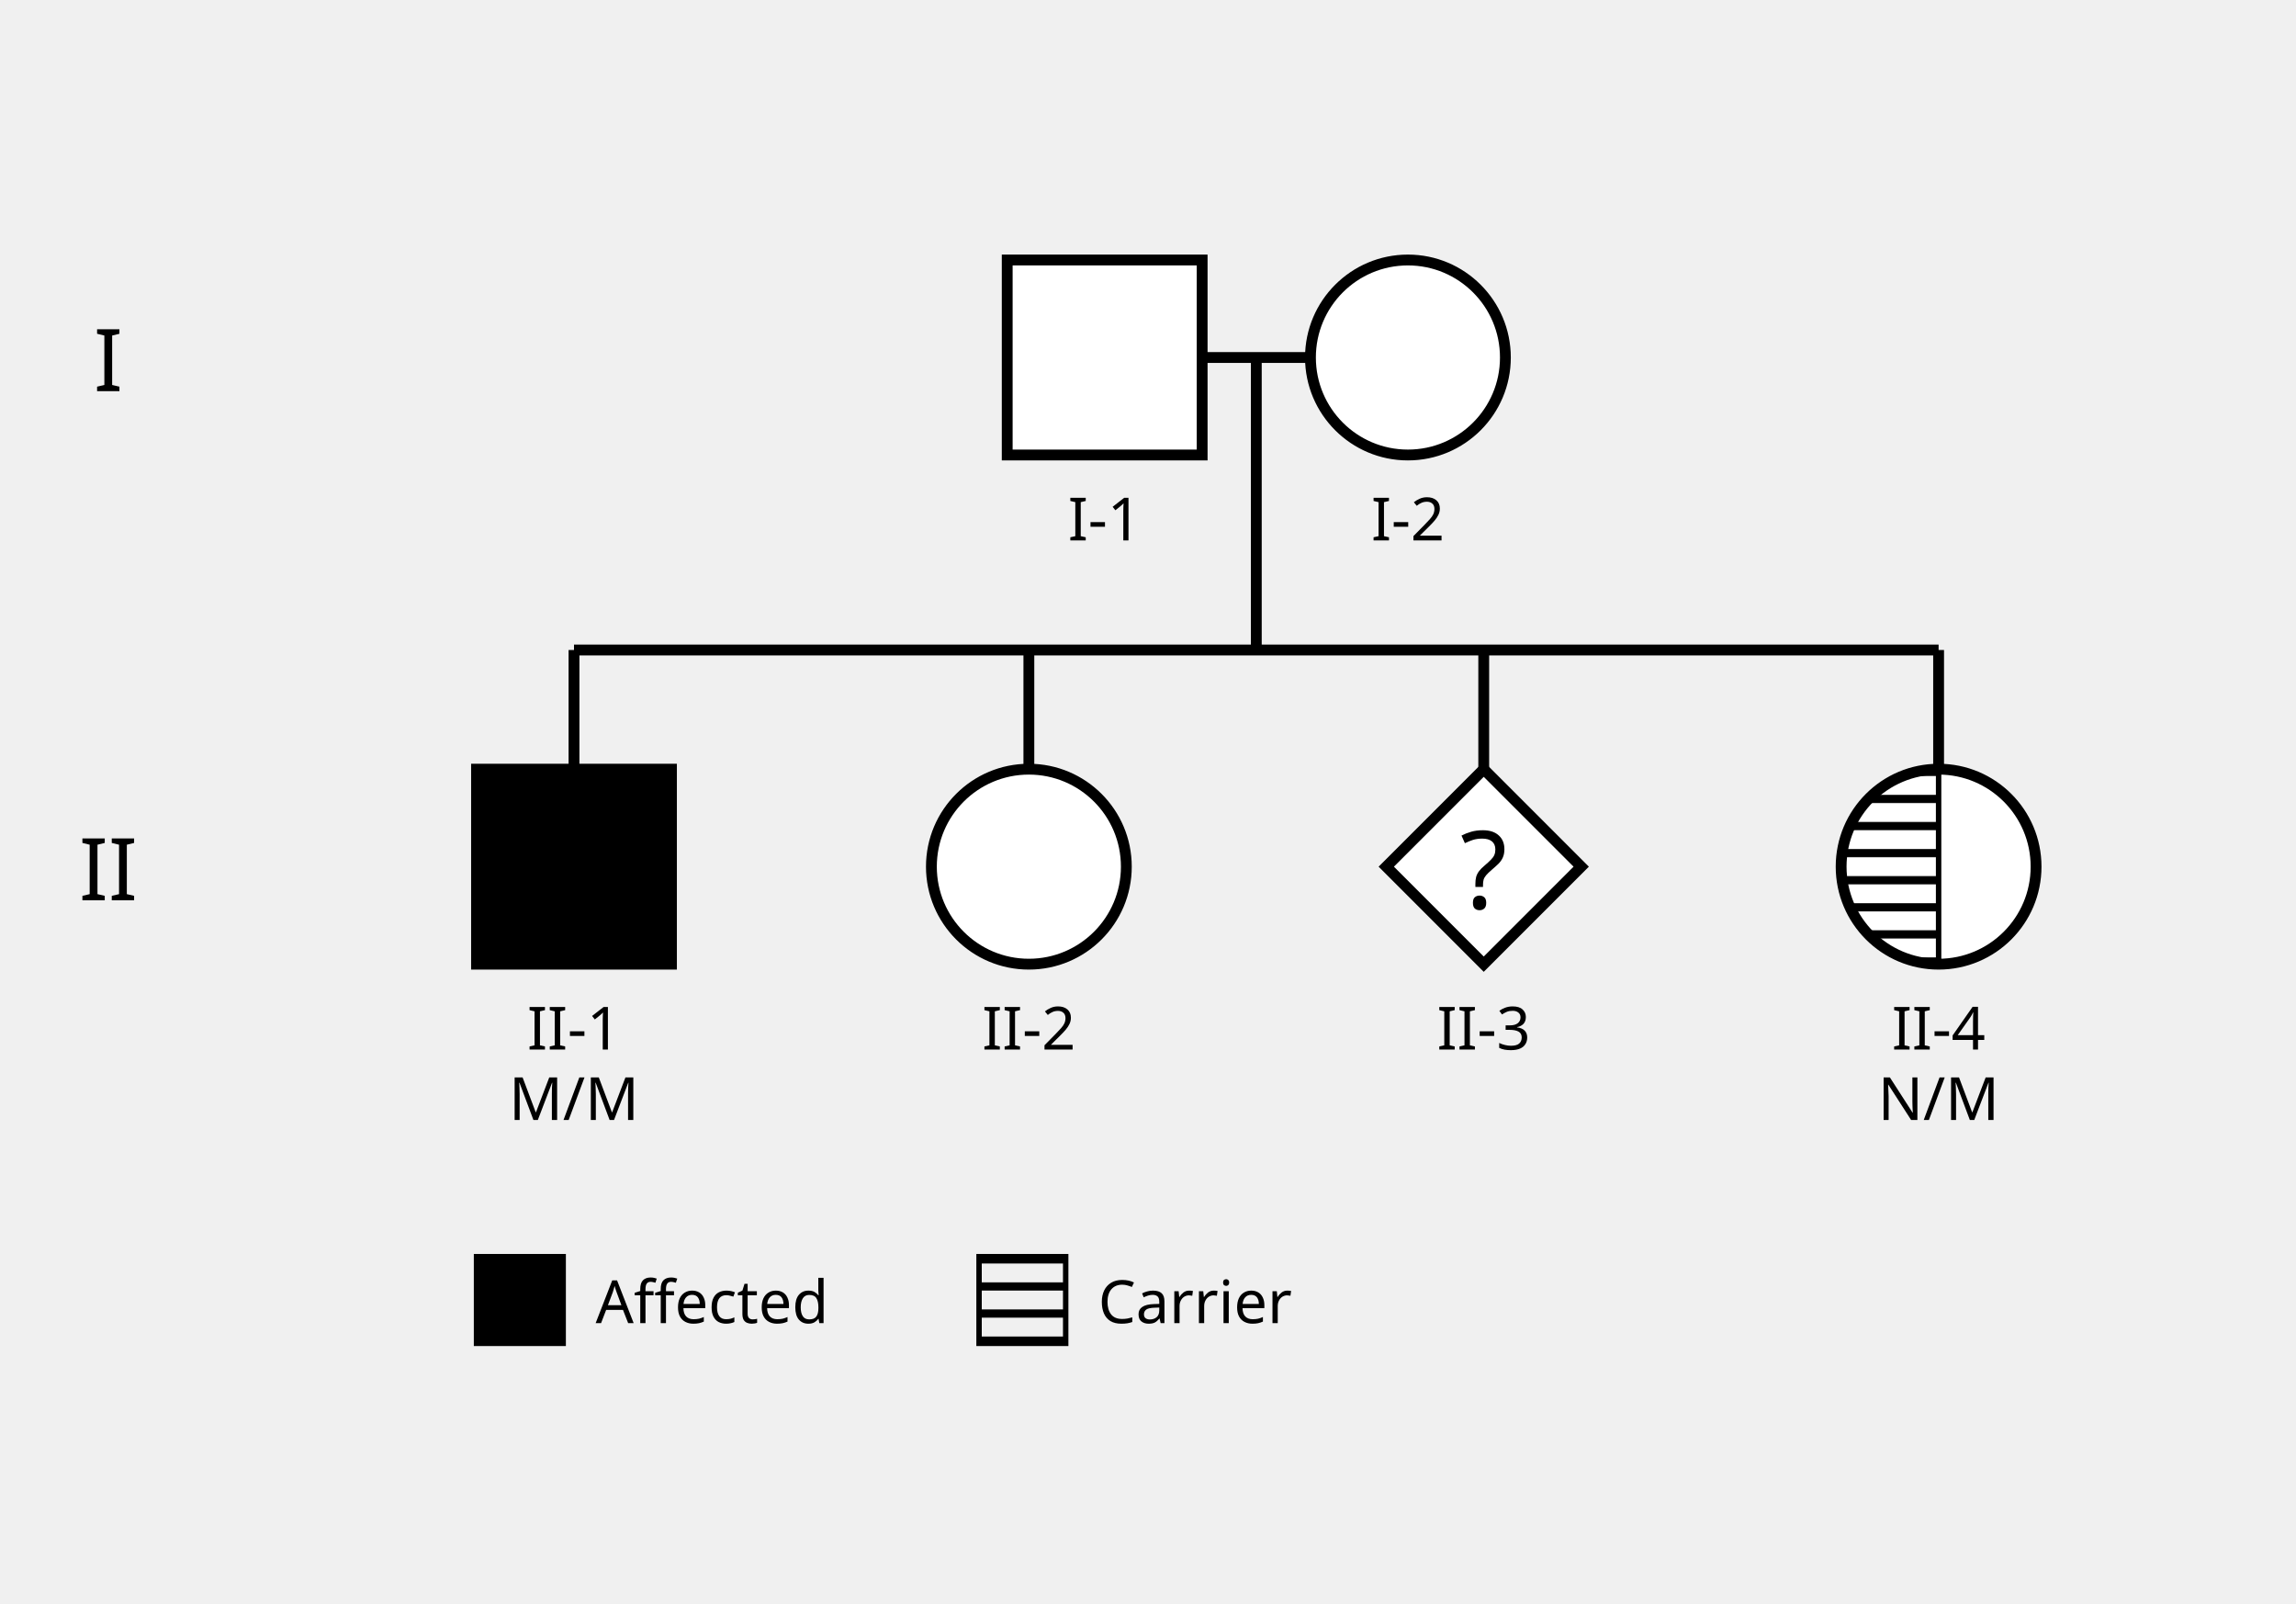
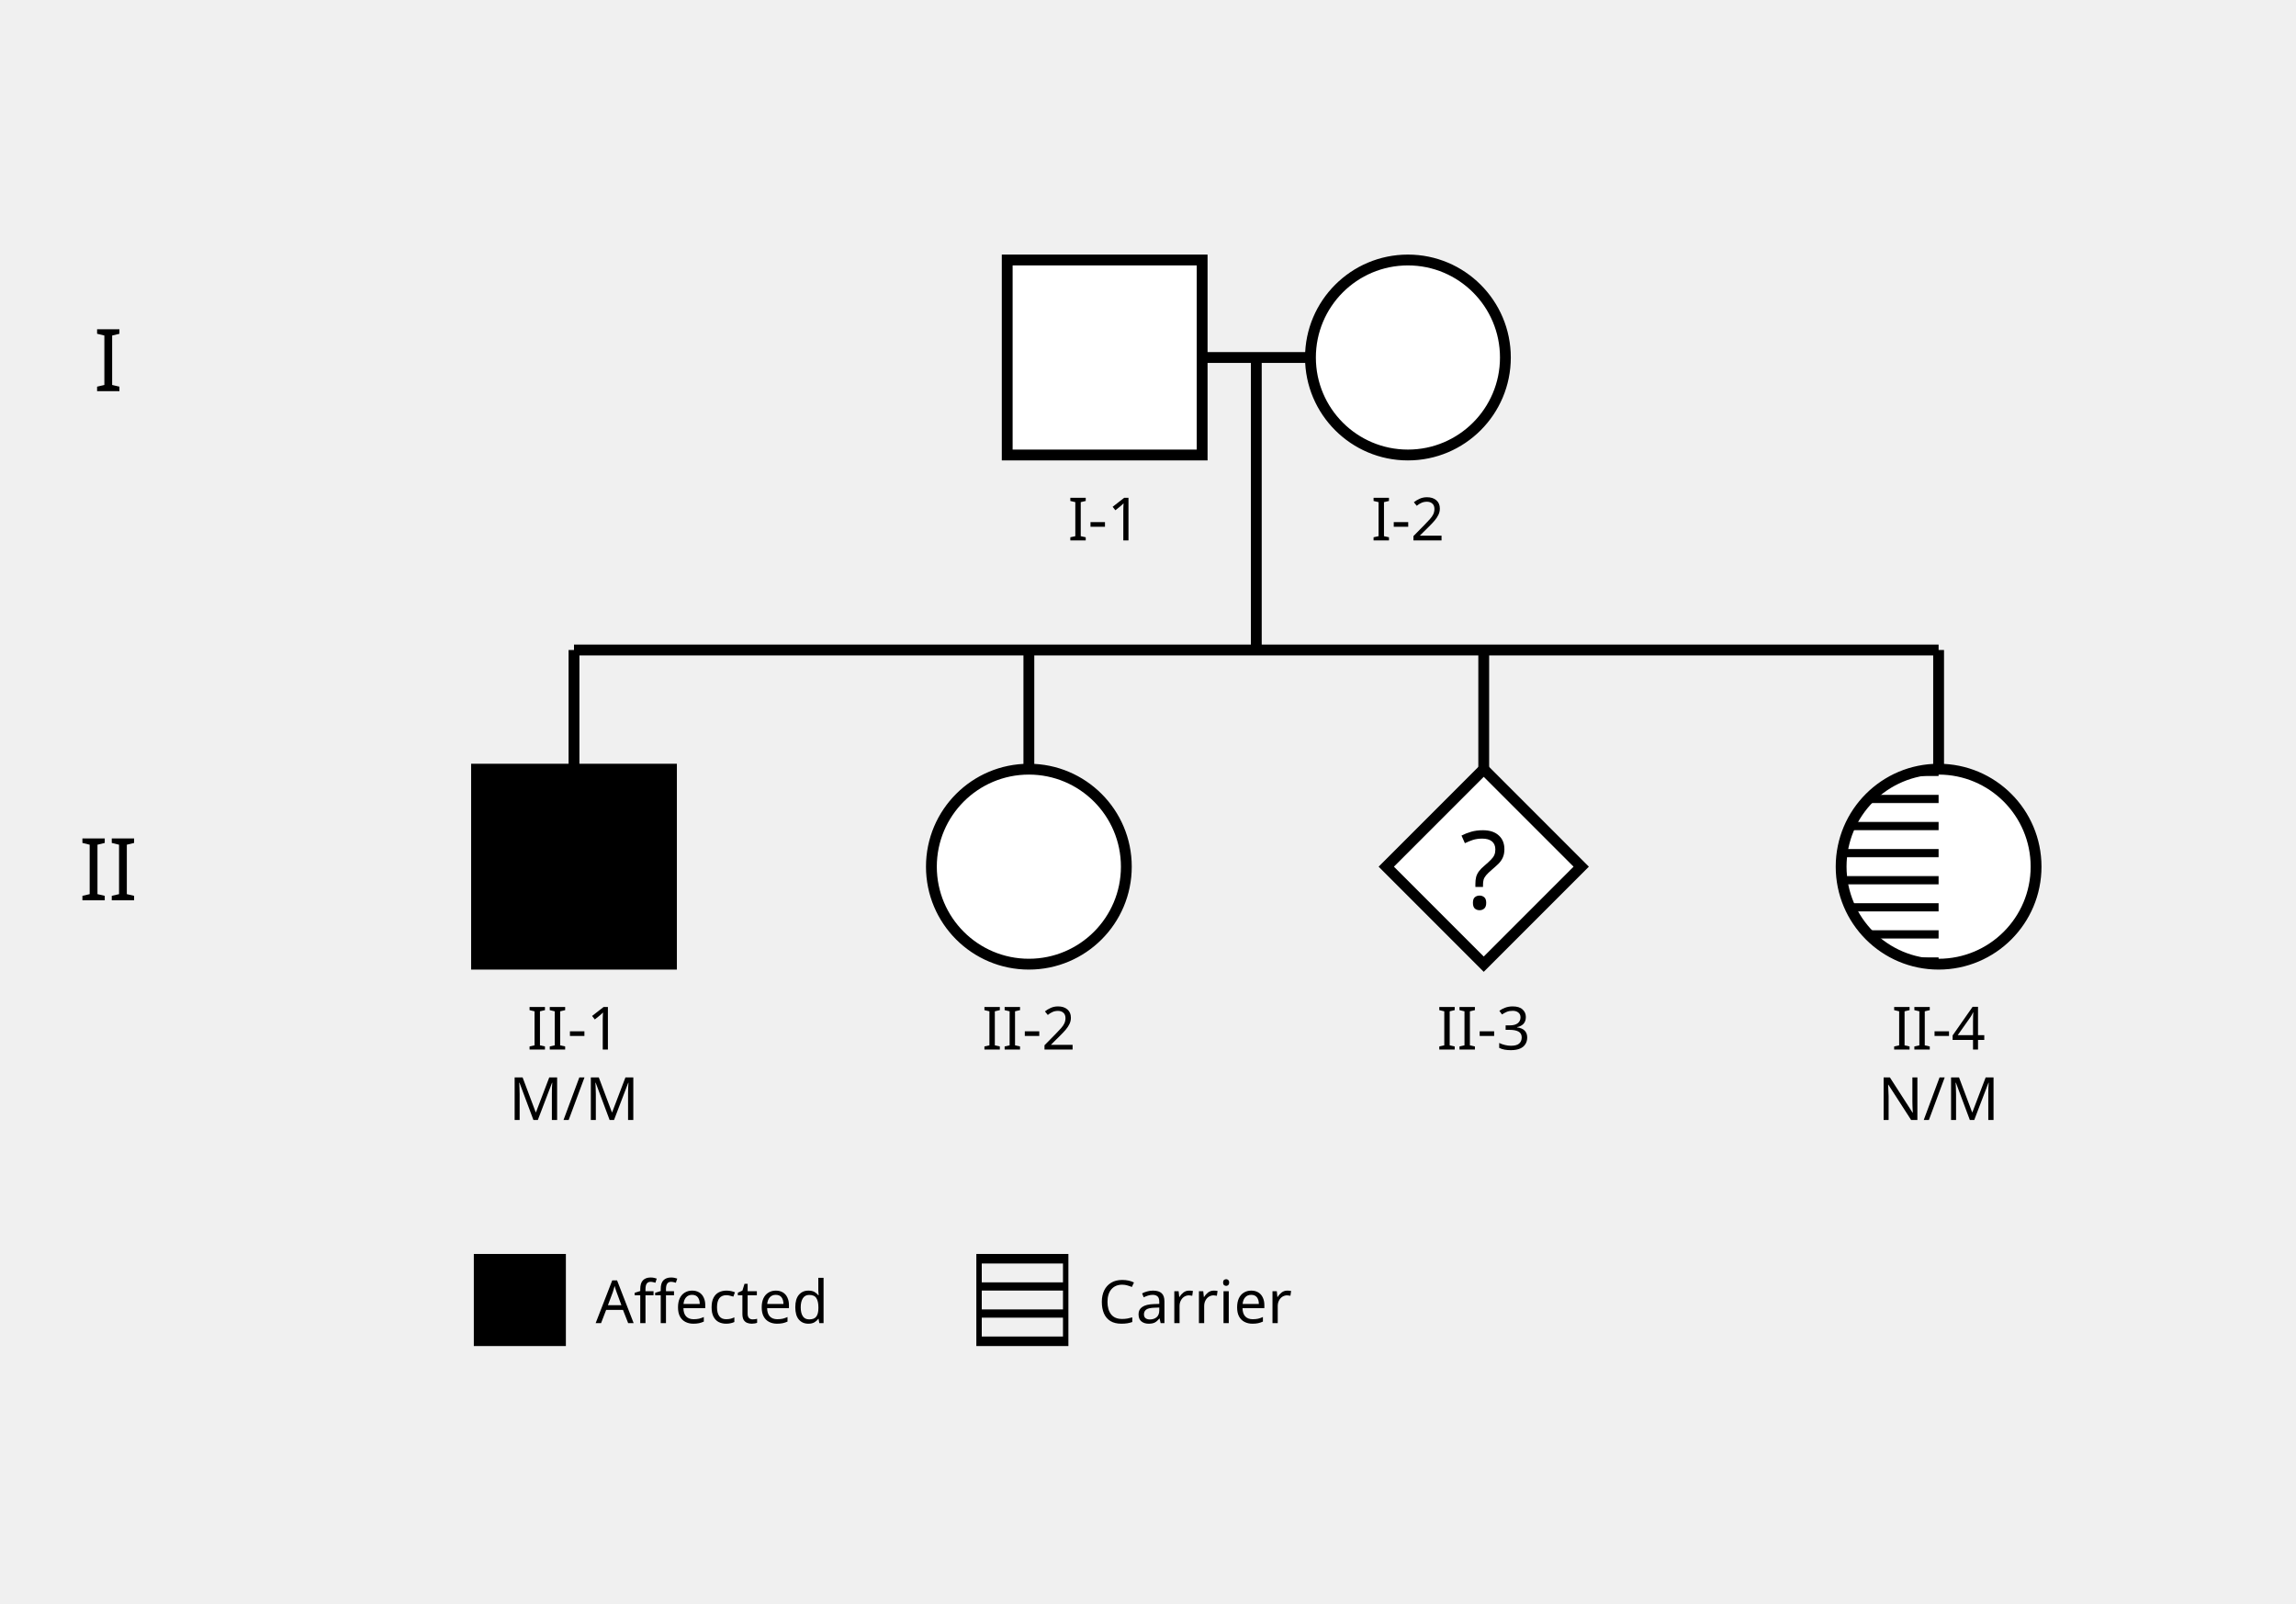
<svg xmlns="http://www.w3.org/2000/svg" width="424" height="296" viewBox="0 0 424 296" class="pedigree" data-title="A sibship of four in birth order, mixed gender and status" data-conditions="[&quot;&quot;]">
  <defs>
    <pattern id="fill-affected-0" class="fill-pattern" data-condition="0" data-status="affected" width="8" height="8" patternUnits="userSpaceOnUse">
      <rect width="8" height="8" fill="#000000" />
    </pattern>
    <pattern id="fill-carrier-0" class="fill-pattern" data-condition="0" data-status="carrier" width="5" height="5" patternUnits="userSpaceOnUse">
      <rect x="0" y="1.75" width="5" height="1.5" fill="#000000" />
    </pattern>
  </defs>
  <g class="generation" data-generation="1">
    <text x="20" y="66" font-family="sans-serif" font-size="16" fill="#000000" text-anchor="middle" dominant-baseline="central">I</text>
  </g>
  <g class="generation" data-generation="2">
    <text x="20" y="160" font-family="sans-serif" font-size="16" fill="#000000" text-anchor="middle" dominant-baseline="central">II</text>
  </g>
  <g class="mating" data-partners="I-1 I-2">
    <line x1="222" y1="66" x2="242" y2="66" stroke="#000000" stroke-width="2" />
    <line class="hit" x1="222" y1="66" x2="242" y2="66" stroke="none" stroke-width="12" pointer-events="stroke" />
  </g>
  <g class="sibship" data-parents="I-1 I-2" data-children="II-1 II-2 II-3 II-4">
    <line x1="232" y1="66" x2="232" y2="120" stroke="#000000" stroke-width="2" />
    <line x1="106" y1="120" x2="358" y2="120" stroke="#000000" stroke-width="2" />
    <line x1="106" y1="120" x2="106" y2="142" stroke="#000000" stroke-width="2" />
    <line x1="190" y1="120" x2="190" y2="142" stroke="#000000" stroke-width="2" />
    <line x1="274" y1="120" x2="274" y2="142" stroke="#000000" stroke-width="2" />
    <line x1="358" y1="120" x2="358" y2="142" stroke="#000000" stroke-width="2" />
  </g>
  <g id="ind-I-1" class="individual" data-position="I-1" data-generation="1" data-index="1" data-gender="man">
    <rect class="backing" x="186" y="48" width="36" height="36" fill="#ffffff" />
    <rect class="symbol" x="186" y="48" width="36" height="36" fill="none" stroke="#000000" stroke-width="2" />
    <text class="label" x="204" y="95.5" font-family="sans-serif" font-size="11" fill="#000000" text-anchor="middle" dominant-baseline="central">I-1</text>
    <rect class="hit" x="186" y="48" width="36" height="66" fill="none" pointer-events="all" />
  </g>
  <g id="ind-I-2" class="individual" data-position="I-2" data-generation="1" data-index="2" data-gender="woman">
    <circle class="backing" cx="260" cy="66" r="18" fill="#ffffff" />
    <circle class="symbol" cx="260" cy="66" r="18" fill="none" stroke="#000000" stroke-width="2" />
    <text class="label" x="260" y="95.5" font-family="sans-serif" font-size="11" fill="#000000" text-anchor="middle" dominant-baseline="central">I-2</text>
    <rect class="hit" x="242" y="48" width="36" height="66" fill="none" pointer-events="all" />
  </g>
  <g id="ind-II-1" class="individual affected" data-position="II-1" data-generation="2" data-index="1" data-gender="man" data-condition-0="affected">
    <rect class="backing" x="88" y="142" width="36" height="36" fill="#ffffff" />
    <rect class="fill" data-condition="0" data-status="affected" x="88" y="142" width="36" height="36" fill="url(#fill-affected-0)" />
    <rect class="symbol" x="88" y="142" width="36" height="36" fill="none" stroke="#000000" stroke-width="2" />
    <text class="label" x="106" y="189.5" font-family="sans-serif" font-size="11" fill="#000000" text-anchor="middle" dominant-baseline="central">II-1</text>
    <text class="label" x="106" y="202.5" font-family="sans-serif" font-size="11" fill="#000000" text-anchor="middle" dominant-baseline="central">M/M</text>
    <rect class="hit" x="88" y="142" width="36" height="66" fill="none" pointer-events="all" />
  </g>
  <g id="ind-II-2" class="individual" data-position="II-2" data-generation="2" data-index="2" data-gender="woman">
    <circle class="backing" cx="190" cy="160" r="18" fill="#ffffff" />
    <circle class="symbol" cx="190" cy="160" r="18" fill="none" stroke="#000000" stroke-width="2" />
    <text class="label" x="190" y="189.5" font-family="sans-serif" font-size="11" fill="#000000" text-anchor="middle" dominant-baseline="central">II-2</text>
    <rect class="hit" x="172" y="142" width="36" height="66" fill="none" pointer-events="all" />
  </g>
  <g id="ind-II-3" class="individual unknown" data-position="II-3" data-generation="2" data-index="3" data-gender="unknown" data-condition-0="unknown">
    <polygon class="backing" points="274,142 292,160 274,178 256,160" fill="#ffffff" />
    <polygon class="symbol" points="274,142 292,160 274,178 256,160" fill="none" stroke="#000000" stroke-width="2" />
    <text class="mark unknown" x="274" y="160" font-family="sans-serif" font-size="20" fill="#000000" text-anchor="middle" dominant-baseline="central">?</text>
    <text class="label" x="274" y="189.5" font-family="sans-serif" font-size="11" fill="#000000" text-anchor="middle" dominant-baseline="central">II-3</text>
    <rect class="hit" x="256" y="142" width="36" height="66" fill="none" pointer-events="all" />
  </g>
  <g id="ind-II-4" class="individual carrier" data-position="II-4" data-generation="2" data-index="4" data-gender="woman" data-condition-0="carrier">
    <circle class="backing" cx="358" cy="160" r="18" fill="#ffffff" />
    <clipPath id="clip-II-4">
      <circle cx="358" cy="160" r="18" fill="none" />
    </clipPath>
    <rect class="fill" data-condition="0" data-status="carrier" x="340" y="142" width="18" height="36" fill="url(#fill-carrier-0)" clip-path="url(#clip-II-4)" />
-     <line class="divider" x1="358" y1="142" x2="358" y2="178" stroke="#000000" stroke-width="1" />
    <circle class="symbol" cx="358" cy="160" r="18" fill="none" stroke="#000000" stroke-width="2" />
    <text class="label" x="358" y="189.5" font-family="sans-serif" font-size="11" fill="#000000" text-anchor="middle" dominant-baseline="central">II-4</text>
    <text class="label" x="358" y="202.5" font-family="sans-serif" font-size="11" fill="#000000" text-anchor="middle" dominant-baseline="central">N/M</text>
    <rect class="hit" x="340" y="142" width="36" height="66" fill="none" pointer-events="all" />
  </g>
  <g id="key" class="key">
    <g id="key-affected-0" class="key-entry" data-condition="0" data-status="affected">
      <rect class="swatch" x="88" y="232" width="16" height="16" fill="url(#fill-affected-0)" stroke="#000000" stroke-width="1" />
      <text class="key-label" x="110" y="240" font-family="sans-serif" font-size="11" fill="#000000" text-anchor="start" dominant-baseline="central">Affected</text>
    </g>
    <g id="key-carrier-0" class="key-entry" data-condition="0" data-status="carrier">
      <rect class="swatch" x="180.8" y="232" width="16" height="16" fill="url(#fill-carrier-0)" stroke="#000000" stroke-width="1" />
      <text class="key-label" x="202.8" y="240" font-family="sans-serif" font-size="11" fill="#000000" text-anchor="start" dominant-baseline="central">Carrier</text>
    </g>
  </g>
</svg>
